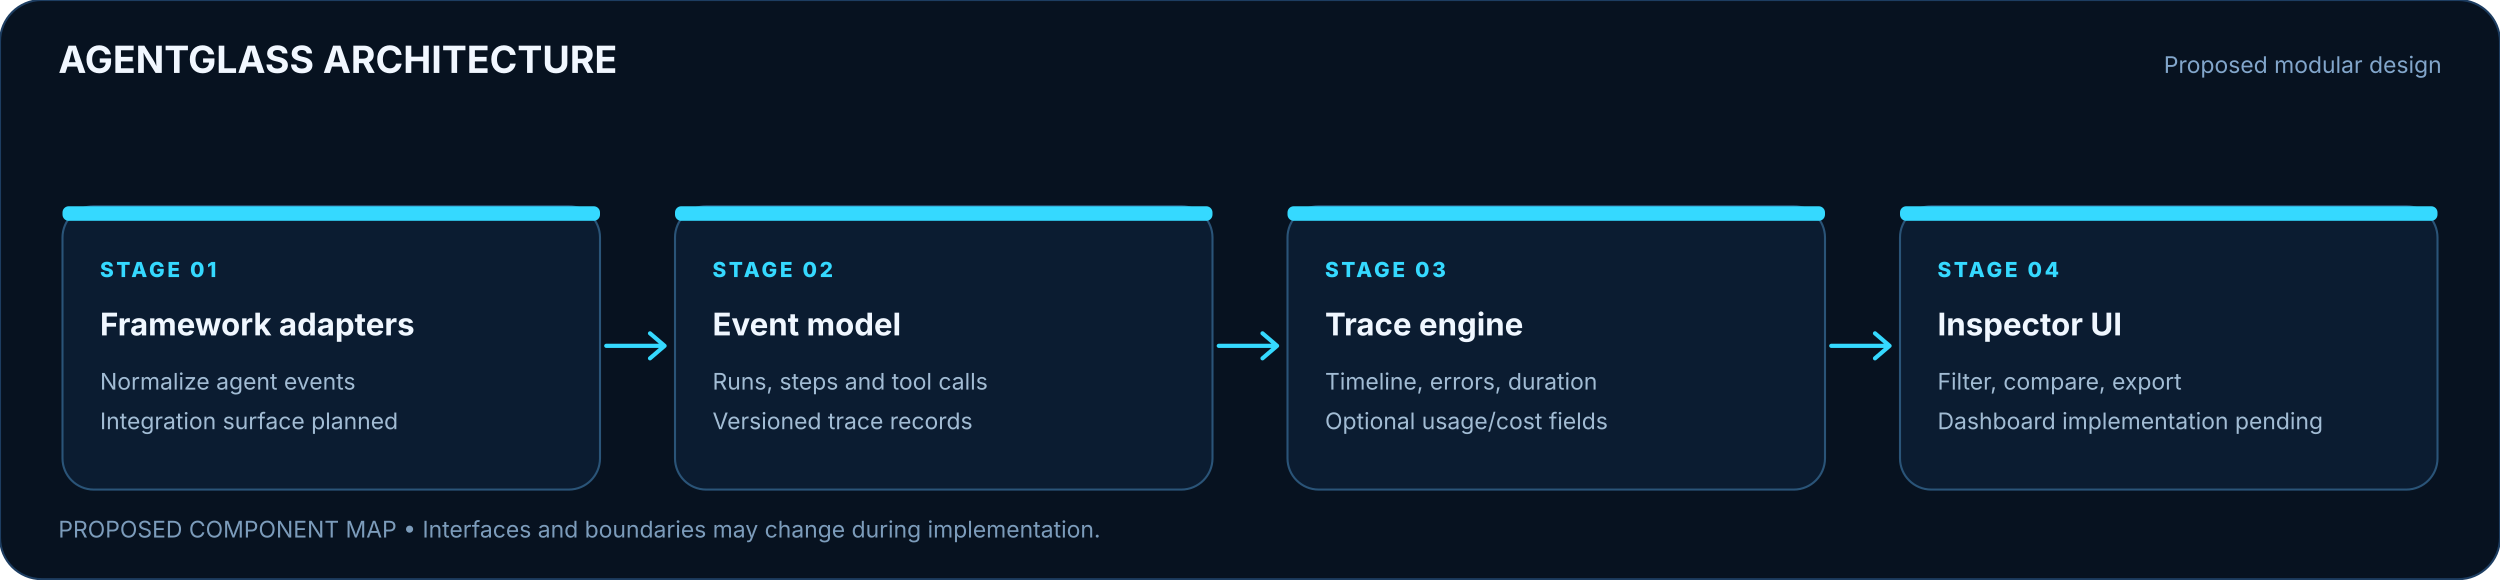
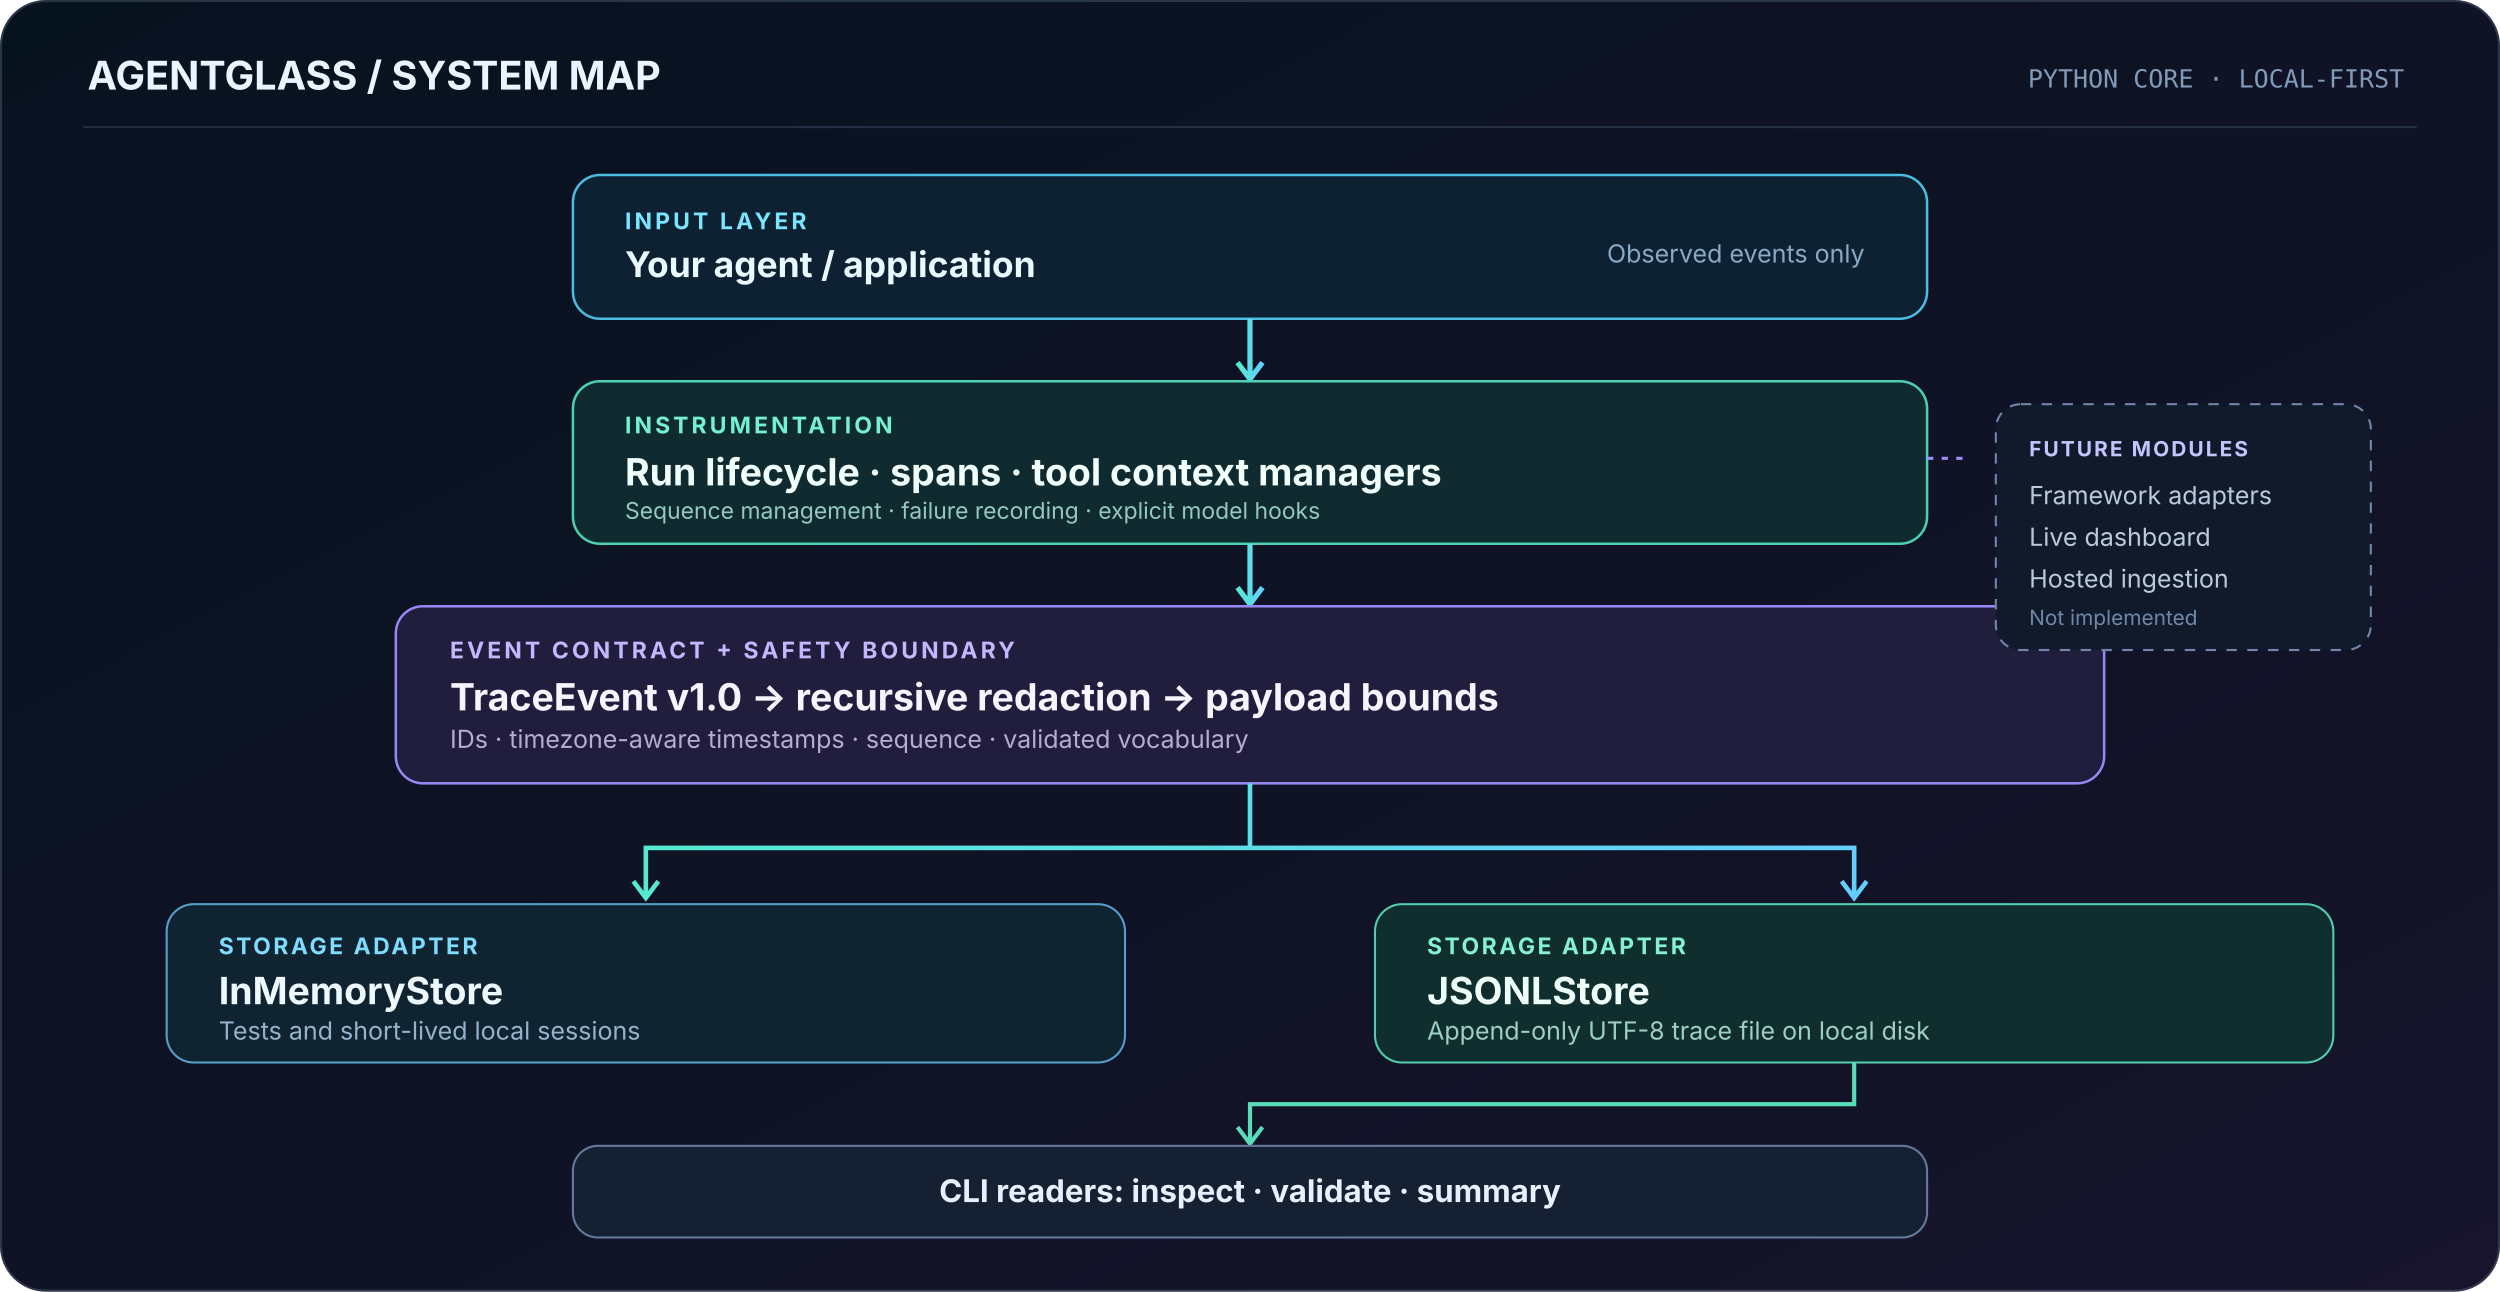
- <svg xmlns="http://www.w3.org/2000/svg" width="1200" height="278" viewBox="0 0 1200 278" role="img" aria-labelledby="title desc">
-   <rect width="1200" height="278" rx="20" fill="#071220" stroke="#1D3D61" />
-   <text x="28" y="35" fill="#F1F7FF" font-family="Inter,Arial,sans-serif" font-size="18" font-weight="750">AGENTGLASS ARCHITECTURE</text>
-   <text x="1172" y="35" text-anchor="end" fill="#82A6CB" font-family="Inter,Arial,sans-serif" font-size="11">Proposed modular design</text>
-   <path d="M291 166h28m-7 -6 7 6-7 6" stroke="#35D9FF" stroke-width="2" fill="none" stroke-linecap="round" stroke-linejoin="round" />
-   <path d="M585 166h28m-7 -6 7 6-7 6" stroke="#35D9FF" stroke-width="2" fill="none" stroke-linecap="round" stroke-linejoin="round" />
-   <path d="M879 166h28m-7 -6 7 6-7 6" stroke="#35D9FF" stroke-width="2" fill="none" stroke-linecap="round" stroke-linejoin="round" />
-   <g transform="translate(30 99)">
-     <rect width="258" height="136" rx="15" fill="#0B1C31" stroke="#2A5478" />
-     <rect width="258" height="7" rx="3" fill="#35D9FF" />
-     <text x="18" y="34" fill="#35D9FF" font-family="Inter,Arial,sans-serif" font-size="10" font-weight="800" letter-spacing="1.3">STAGE 01</text>
-     <text x="18" y="62" fill="#F0F7FF" font-family="Inter,Arial,sans-serif" font-size="15" font-weight="700">Framework adapters</text>
-     <text x="18" y="88" fill="#A2BCD4" font-family="Inter,Arial,sans-serif" font-size="11">Normalize agent events</text>
-     <text x="18" y="107" fill="#A2BCD4" font-family="Inter,Arial,sans-serif" font-size="11">Integration surface planned</text>
+ <svg xmlns="http://www.w3.org/2000/svg" width="1200" height="620" viewBox="0 0 1200 620" role="img" aria-labelledby="title desc">
+   <defs>
+     <linearGradient id="abg" x1="0" y1="0" x2="1" y2="1">
+       <stop offset="0" stop-color="#07121f" />
+       <stop offset="1" stop-color="#17142b" />
+     </linearGradient>
+     <linearGradient id="cyan">
+       <stop offset="0" stop-color="#55ead0" />
+       <stop offset="1" stop-color="#64cfff" />
+     </linearGradient>
+   </defs>
+   <rect width="1200" height="620" rx="22" fill="url(#abg)" />
+   <text x="42" y="43" fill="#eaf4ff" font-family="Inter,Segoe UI,Arial,sans-serif" font-size="19" font-weight="750">AGENTGLASS / SYSTEM MAP</text>
+   <text x="1154" y="42" fill="#819ab8" text-anchor="end" font-family="ui-monospace,Consolas,monospace" font-size="12">PYTHON CORE · LOCAL-FIRST</text>
+   <path d="M40 61H1160" stroke="#637b9b" stroke-opacity=".28" />
+   <g font-family="Inter,Segoe UI,Arial,sans-serif">
+     <rect x="275" y="84" width="650" height="69" rx="13" fill="#0e2133" stroke="#4abde0" stroke-width="1.2" />
+     <text x="300" y="110" fill="#7be5ff" font-size="11" font-weight="700" letter-spacing="1.5">INPUT LAYER</text>
+     <text x="300" y="133" fill="#eaf8ff" font-size="17" font-weight="700">Your agent / application</text>
+     <text x="895" y="126" text-anchor="end" fill="#89a9c4" font-size="12">Observed events only</text>
+     <path d="M600 153V181 M594 174l6 8 6-8" stroke="url(#cyan)" stroke-width="2.5" fill="none" />
+     <rect x="275" y="183" width="650" height="78" rx="13" fill="#102b30" stroke="#4dd0b0" stroke-width="1.2" />
+     <text x="300" y="208" fill="#74f1d0" font-size="11" font-weight="700" letter-spacing="1.5">INSTRUMENTATION</text>
+     <text x="300" y="233" fill="#f0fff9" font-size="18" font-weight="700">Run lifecycle · spans · tool context managers</text>
+     <text x="300" y="249" fill="#94c9bd" font-size="11">Sequence management · failure recording · explicit model hooks</text>
+     <path d="M600 261V289 M594 282l6 8 6-8" stroke="url(#cyan)" stroke-width="2.5" fill="none" />
+     <rect x="190" y="291" width="820" height="85" rx="13" fill="#211d3c" stroke="#9688f5" stroke-width="1.2" />
+     <text x="216" y="316" fill="#c2b8ff" font-size="11" font-weight="700" letter-spacing="1.5">EVENT CONTRACT + SAFETY BOUNDARY</text>
+     <text x="216" y="341" fill="#f7f4ff" font-size="18" font-weight="700">TraceEvent v1.0 → recursive redaction → payload bounds</text>
+     <text x="216" y="359" fill="#b3add3" font-size="12">IDs · timezone-aware timestamps · sequence · validated vocabulary</text>
+     <path d="M600 376V407H310V431 M600 407H890V431 M304 423l6 8 6-8 M884 423l6 8 6-8" stroke="url(#cyan)" stroke-width="2.2" fill="none" />
+     <rect x="80" y="434" width="460" height="76" rx="13" fill="#102331" stroke="#579fca" />
+     <text x="105" y="458" fill="#7edcff" font-size="11" font-weight="700" letter-spacing="1.2">STORAGE ADAPTER</text>
+     <text x="105" y="482" fill="#eef9ff" font-size="18" font-weight="700">InMemoryStore</text>
+     <text x="105" y="499" fill="#95b4cb" font-size="12">Tests and short-lived local sessions</text>
+     <rect x="660" y="434" width="460" height="76" rx="13" fill="#102e2d" stroke="#53ccad" />
+     <text x="685" y="458" fill="#84f1d4" font-size="11" font-weight="700" letter-spacing="1.2">STORAGE ADAPTER</text>
+     <text x="685" y="482" fill="#edfff7" font-size="18" font-weight="700">JSONLStore</text>
+     <text x="685" y="499" fill="#9dcfc2" font-size="12">Append-only UTF-8 trace file on local disk</text>
+     <path d="M890 510V530H600V548 M594 541l6 8 6-8" stroke="#59dcb9" stroke-width="2" fill="none" />
+     <rect x="275" y="550" width="650" height="44" rx="12" fill="#162033" stroke="#64799b" />
+     <text x="600" y="577" text-anchor="middle" fill="#e5efff" font-size="15" font-weight="700">CLI readers: inspect · validate · summary</text>
+     <g transform="translate(958 194)">
+       <rect width="180" height="118" rx="12" fill="#101a2b" stroke="#7385aa" stroke-dasharray="5 5" />
+       <text x="16" y="25" fill="#c6c4ff" font-size="10" font-weight="700" letter-spacing="1">FUTURE MODULES</text>
+       <text x="16" y="48" fill="#bac9dc" font-size="12">Framework adapters</text>
+       <text x="16" y="68" fill="#bac9dc" font-size="12">Live dashboard</text>
+       <text x="16" y="88" fill="#bac9dc" font-size="12">Hosted ingestion</text>
+       <text x="16" y="106" fill="#7186a8" font-size="10">Not implemented</text>
+     </g>
+     <path d="M925 220H946" stroke="#9b8bff" stroke-width="1.5" stroke-dasharray="3 4" />
  </g>
-   <g transform="translate(324 99)">
-     <rect width="258" height="136" rx="15" fill="#0B1C31" stroke="#2A5478" />
-     <rect width="258" height="7" rx="3" fill="#35D9FF" />
-     <text x="18" y="34" fill="#35D9FF" font-family="Inter,Arial,sans-serif" font-size="10" font-weight="800" letter-spacing="1.3">STAGE 02</text>
-     <text x="18" y="62" fill="#F0F7FF" font-family="Inter,Arial,sans-serif" font-size="15" font-weight="700">Event model</text>
-     <text x="18" y="88" fill="#A2BCD4" font-family="Inter,Arial,sans-serif" font-size="11">Runs, steps and tool calls</text>
-     <text x="18" y="107" fill="#A2BCD4" font-family="Inter,Arial,sans-serif" font-size="11">Versioned trace records</text>
-   </g>
-   <g transform="translate(618 99)">
-     <rect width="258" height="136" rx="15" fill="#0B1C31" stroke="#2A5478" />
-     <rect width="258" height="7" rx="3" fill="#35D9FF" />
-     <text x="18" y="34" fill="#35D9FF" font-family="Inter,Arial,sans-serif" font-size="10" font-weight="800" letter-spacing="1.3">STAGE 03</text>
-     <text x="18" y="62" fill="#F0F7FF" font-family="Inter,Arial,sans-serif" font-size="15" font-weight="700">Trace engine</text>
-     <text x="18" y="88" fill="#A2BCD4" font-family="Inter,Arial,sans-serif" font-size="11">Timeline, errors, duration</text>
-     <text x="18" y="107" fill="#A2BCD4" font-family="Inter,Arial,sans-serif" font-size="11">Optional usage/cost fields</text>
-   </g>
-   <g transform="translate(912 99)">
-     <rect width="258" height="136" rx="15" fill="#0B1C31" stroke="#2A5478" />
-     <rect width="258" height="7" rx="3" fill="#35D9FF" />
-     <text x="18" y="34" fill="#35D9FF" font-family="Inter,Arial,sans-serif" font-size="10" font-weight="800" letter-spacing="1.3">STAGE 04</text>
-     <text x="18" y="62" fill="#F0F7FF" font-family="Inter,Arial,sans-serif" font-size="15" font-weight="700">Inspector UI</text>
-     <text x="18" y="88" fill="#A2BCD4" font-family="Inter,Arial,sans-serif" font-size="11">Filter, compare, export</text>
-     <text x="18" y="107" fill="#A2BCD4" font-family="Inter,Arial,sans-serif" font-size="11">Dashboard implementation pending</text>
-   </g>
-   <text x="28" y="258" fill="#7C9CBB" font-family="Inter,Arial,sans-serif" font-size="11">PROPOSED COMPONENT MAP • Interfaces and boundaries may change during implementation.</text>
+   <rect x=".5" y=".5" width="1199" height="619" rx="21.5" fill="none" stroke="#7185a3" stroke-opacity=".3" />
</svg>
